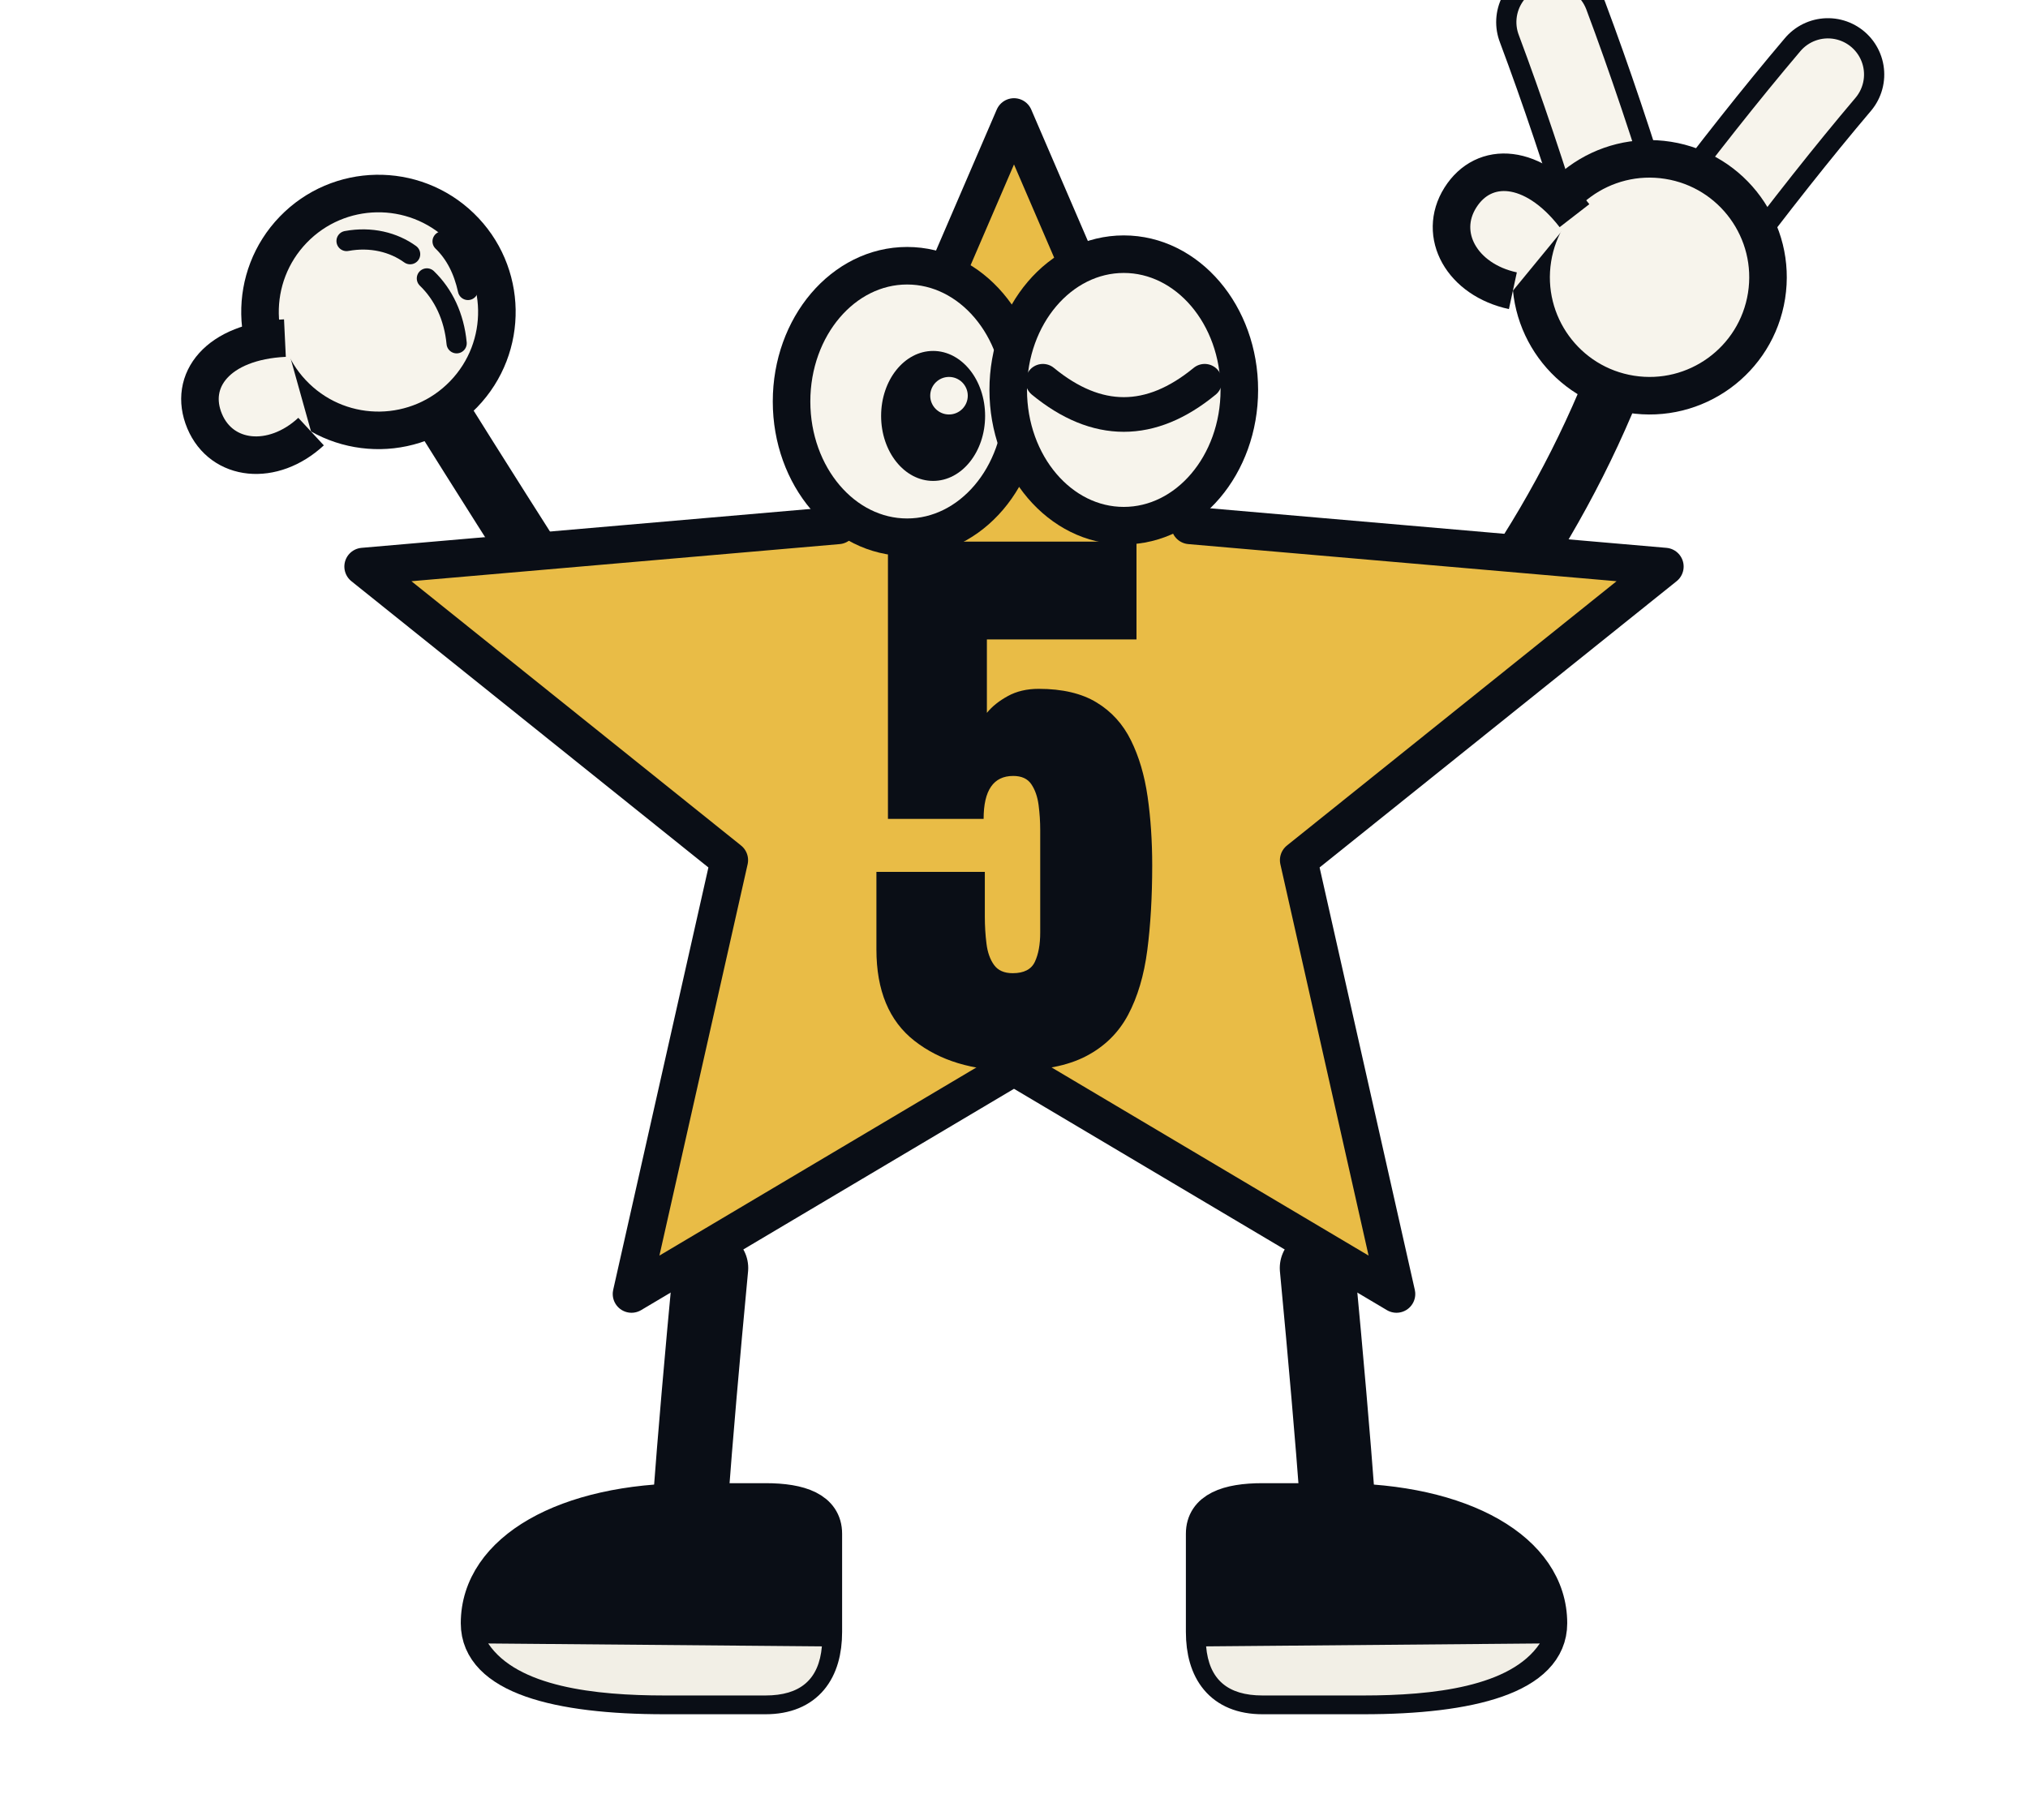
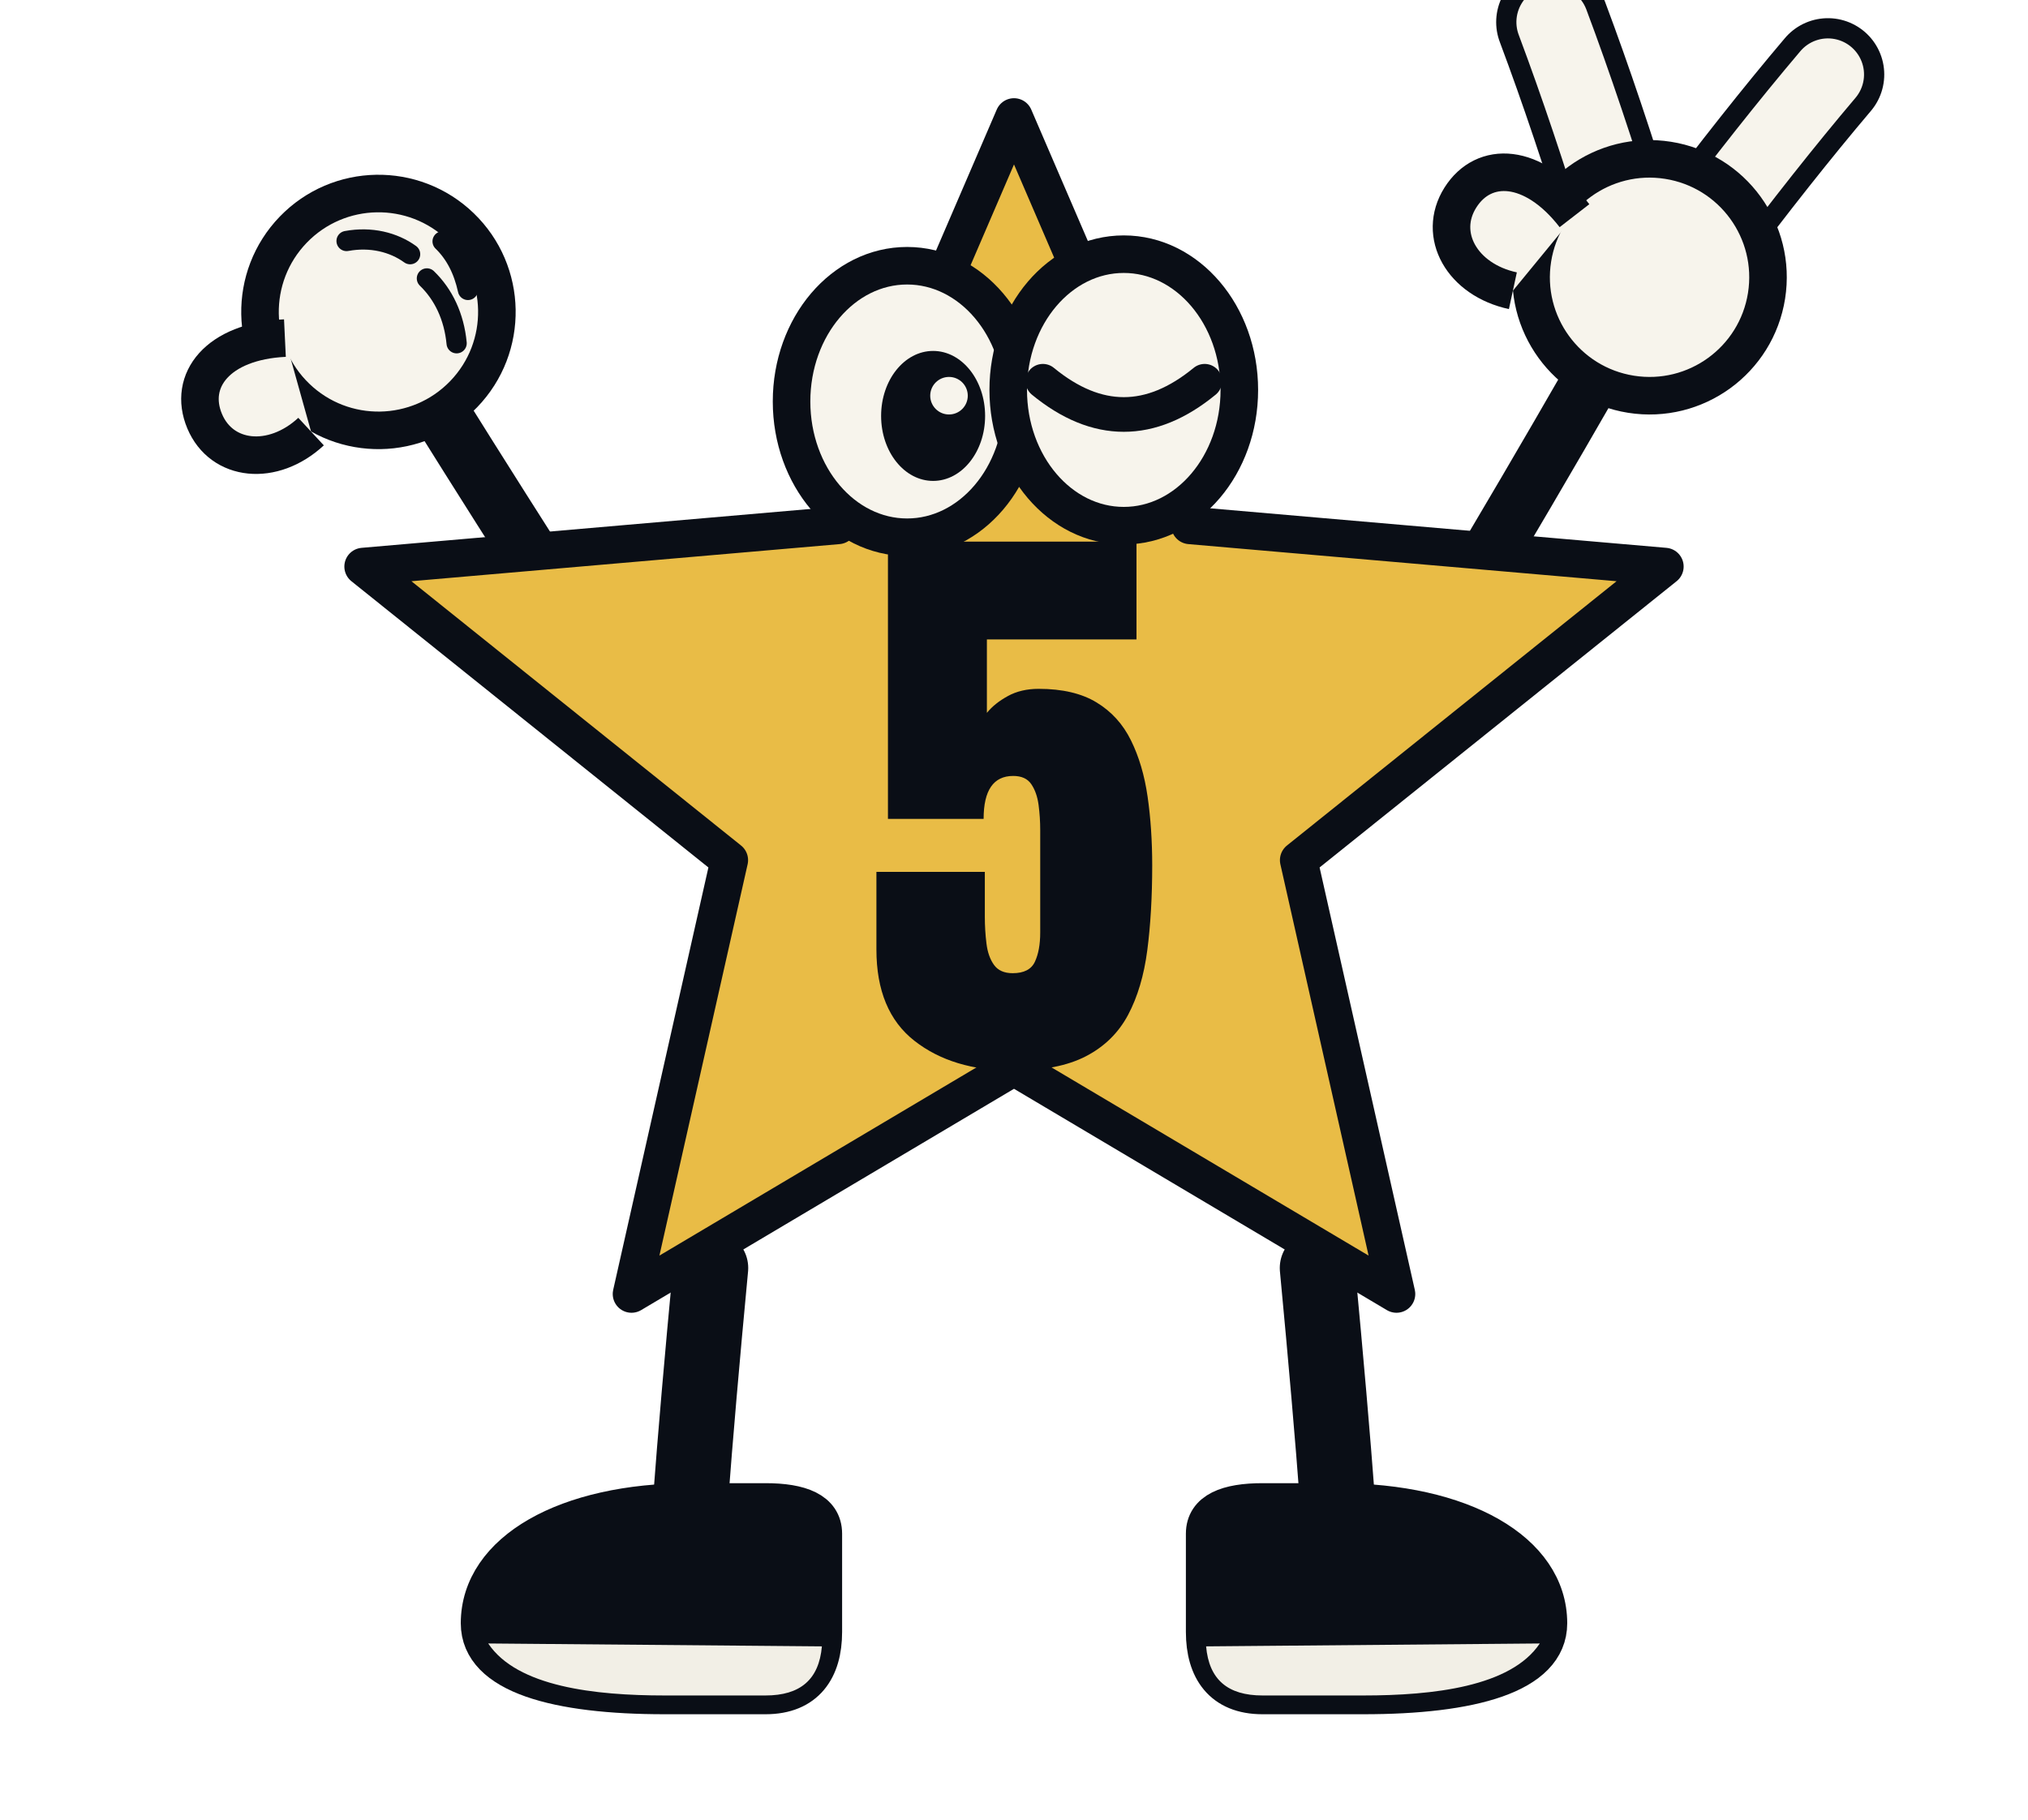
<svg xmlns="http://www.w3.org/2000/svg" viewBox="-190 -40 1404 1260">
  <defs>
    <style>
    .tinta  { fill:none; stroke:#0A0E16; stroke-linecap:round; stroke-linejoin:round }
    .brazo  { stroke-width:40 }
    .pierna { stroke-width:52 }
    .borde  { stroke:#0A0E16; stroke-width:26; stroke-linejoin:round }
+ 
+     @keyframes abre   { 0%, 95.4%, 100% { opacity:1 } 96.6%, 98.2% { opacity:0 } }
+     @keyframes cierra { 0%, 95.4%, 100% { opacity:0 } 96.6%, 98.2% { opacity:1 } }
+     .ojo-abre   { animation: abre   6.4s steps(1,end) 3.24s infinite }
+     .ojo-cierra { animation: cierra 6.4s steps(1,end) 3.24s infinite; opacity:0 }
+     @media (prefers-reduced-motion: reduce) {
+       .ojo-abre { animation: none } .ojo-cierra { animation: none; opacity:0 } }
  </style>
+     <clipPath id="ojo0">
+       <ellipse cx="438" cy="238" rx="80" ry="94" />
+     </clipPath>
+     <clipPath id="ojo1">
+       <ellipse cx="588" cy="230" rx="80" ry="94" />
+     </clipPath>
    <g id="guante">
      <circle class="borde" cx="0" cy="0" r="82" fill="#F7F4EC" />
      <path class="borde" fill="#F7F4EC" d="M-58 -34 C -92 -66, -126 -62, -138 -34 C -150 -6, -128 22, -92 24" />
      <g class="tinta" stroke-width="14">
        <path d="M22 54 C 34 40, 40 24, 40 8" />
        <path d="M54 34 C 62 22, 66 10, 66 -2" />
        <path d="M20 -50 C 34 -40, 42 -26, 44 -12" />
      </g>
-     </g>
-     <g id="zapato">
-       <path class="borde" fill="#0A0E16" d="M0 0 C -86 0, -146 34, -146 84 C -146 120, -92 134, -18 134              L 52 134 C 80 134, 92 116, 92 90 L 92 22 C 92 6, 76 0, 52 0 Z" />
-       <path fill="#F2EFE6" d="M-140 98 C -120 128, -66 134, -18 134 L 52 134 C 76 134, 89 123, 91 100 Z" />
-     </g>
-     <g id="cuerpo">
-       <path class="borde" fill="#E9BC46" d="M512 41L633.8 323.8L962.6 352.3L709.1 555.6L776.8 856L512 698.8L247.2 856L314.9 555.6L61.4 352.3L390.2 323.8Z" />
-       <path fill="#0A0E16" transform="translate(407.3 696.2) scale(0.42)" d="M247.1 12.2Q147.9 12.2 85.2-36.9Q22.5-85.9 22.5-187.5L22.5-315.4L201.2-315.4L201.2-241.7Q201.2-218.7 203.9-197.3Q206.5-175.8 216.3-162.1Q226.1-148.4 247.1-148.4Q274.9-148.4 283.7-167.2Q292.5-186 292.5-215.3L292.5-384.3Q292.5-405.3 289.8-425.8Q287.1-446.3 277.8-460Q268.6-473.6 248-473.6Q199.2-473.6 199.2-402.8L41.5-402.8L41.5-859.9L451.2-859.9L451.2-698.7L204.6-698.7L204.6-577.6Q217.3-593.3 239-605.2Q260.7-617.2 290-617.2Q348.6-617.2 385.5-594.7Q422.4-572.3 442.1-532.2Q461.9-492.2 469.5-439.5Q477.1-386.7 477.1-326.2Q477.1-248.5 469-186.3Q460.9-124 437.3-79.6Q413.6-35.2 367.9-11.5Q322.3 12.2 247.1 12.2" />
-       <g class="borde">
-         <ellipse cx="438" cy="238" rx="80" ry="94" fill="#F7F4EC" />
-         <ellipse cx="588" cy="230" rx="80" ry="94" fill="#F7F4EC" />
-       </g>
-       <ellipse cx="456" cy="248" rx="36" ry="45" fill="#0A0E16" />
-       <circle cx="467" cy="234" r="13" fill="#F7F4EC" />
-       <path d="M 532 224 Q 588 270 644 224" fill="none" stroke="#0A0E16" stroke-width="24" stroke-linecap="round" />
    </g>
    <g id="guante-paz">
      <g fill="none" stroke-linecap="round">
        <g stroke="#0A0E16" stroke-width="78">
          <path d="M-24 -30 Q -60 -104, -94 -164" />
          <path d="M 28 -30 Q  66 -102, 100 -158" />
        </g>
        <g stroke="#F7F4EC" stroke-width="50">
          <path d="M-24 -30 Q -60 -104, -94 -164" />
          <path d="M 28 -30 Q  66 -102, 100 -158" />
        </g>
      </g>
      <circle class="borde" cx="0" cy="0" r="82" fill="#F7F4EC" />
      <path class="borde" fill="#F7F4EC" d="M-58 -34 C -92 -66, -126 -62, -138 -34 C -150 -6, -128 22, -92 24" />
    </g>
+     <g id="zapato">
+       <path class="borde" fill="#0A0E16" d="M0 0 C -86 0, -146 34, -146 84 C -146 120, -92 134, -18 134              L 52 134 C 80 134, 92 116, 92 90 L 92 22 C 92 6, 76 0, 52 0 Z" />
+       <path fill="#F2EFE6" d="M-140 98 C -120 128, -66 134, -18 134 L 52 134 C 76 134, 89 123, 91 100 Z" />
+     </g>
  </defs>
  <path class="tinta pierna" d="M302 838 Q 293 933 288 1000" />
  <path class="tinta pierna" d="M722 838 Q 731 933 736 1000" />
  <use href="#zapato" transform="translate(288 1000)" />
  <use href="#zapato" transform="translate(736 1000) scale(-1 1)" />
  <path class="tinta brazo" d="M262 476 Q 148 300 72 176" />
-   <path class="tinta brazo" d="M762 476 Q 902 330 952 152" />
-   <g transform="translate(0 0)">
-     <use href="#cuerpo" />
+   <path class="tinta brazo" d="M762 476 Q 876 288 952 152" />
+   <g transform="translate(0 0) rotate(0 512 600)">
+     <path class="borde" fill="#E9BC46" d="M512 41L633.8 323.8L962.6 352.3L709.1 555.6L776.8 856L512 698.8L247.2 856L314.9 555.6L61.4 352.3L390.2 323.8Z" />
+     <path fill="#0A0E16" transform="translate(407.3 696.2) scale(0.42)" d="M247.1 12.2Q147.9 12.2 85.2-36.9Q22.5-85.9 22.5-187.5L22.5-315.4L201.2-315.4L201.2-241.7Q201.2-218.7 203.9-197.3Q206.5-175.8 216.3-162.1Q226.1-148.4 247.1-148.4Q274.9-148.4 283.7-167.2Q292.5-186 292.5-215.3L292.5-384.3Q292.5-405.3 289.8-425.8Q287.1-446.3 277.8-460Q268.6-473.6 248-473.6Q199.2-473.6 199.2-402.8L41.5-402.8L41.5-859.9L451.2-859.9L451.2-698.7L204.6-698.7L204.6-577.6Q217.3-593.3 239-605.2Q260.7-617.2 290-617.2Q348.6-617.2 385.5-594.7Q422.4-572.3 442.1-532.2Q461.9-492.2 469.5-439.5Q477.1-386.7 477.1-326.2Q477.1-248.5 469-186.3Q460.9-124 437.3-79.6Q413.6-35.2 367.9-11.5Q322.3 12.2 247.1 12.2" />
+     <g class="borde">
+       <ellipse cx="438" cy="238" rx="80" ry="94" fill="#F7F4EC" />
+       <ellipse cx="588" cy="230" rx="80" ry="94" fill="#F7F4EC" />
+     </g>
+     <g class="ojo-abre">
+       <ellipse cx="456" cy="248" rx="36" ry="45" fill="#0A0E16" />
+       <circle cx="467" cy="234" r="13" fill="#F7F4EC" />
+     </g>
+     <g class="ojo-cierra">
+       <path d="M 382 232 Q 438 278 494 232" fill="none" stroke="#0A0E16" stroke-width="24" stroke-linecap="round" />
+     </g>
+     <path d="M 532 224 Q 588 270 644 224" fill="none" stroke="#0A0E16" stroke-width="24" stroke-linecap="round" />
  </g>
  <use href="#guante" transform="translate(72 176) rotate(-46)" />
  <use href="#guante-paz" transform="translate(952 152) rotate(9)" />
</svg>
